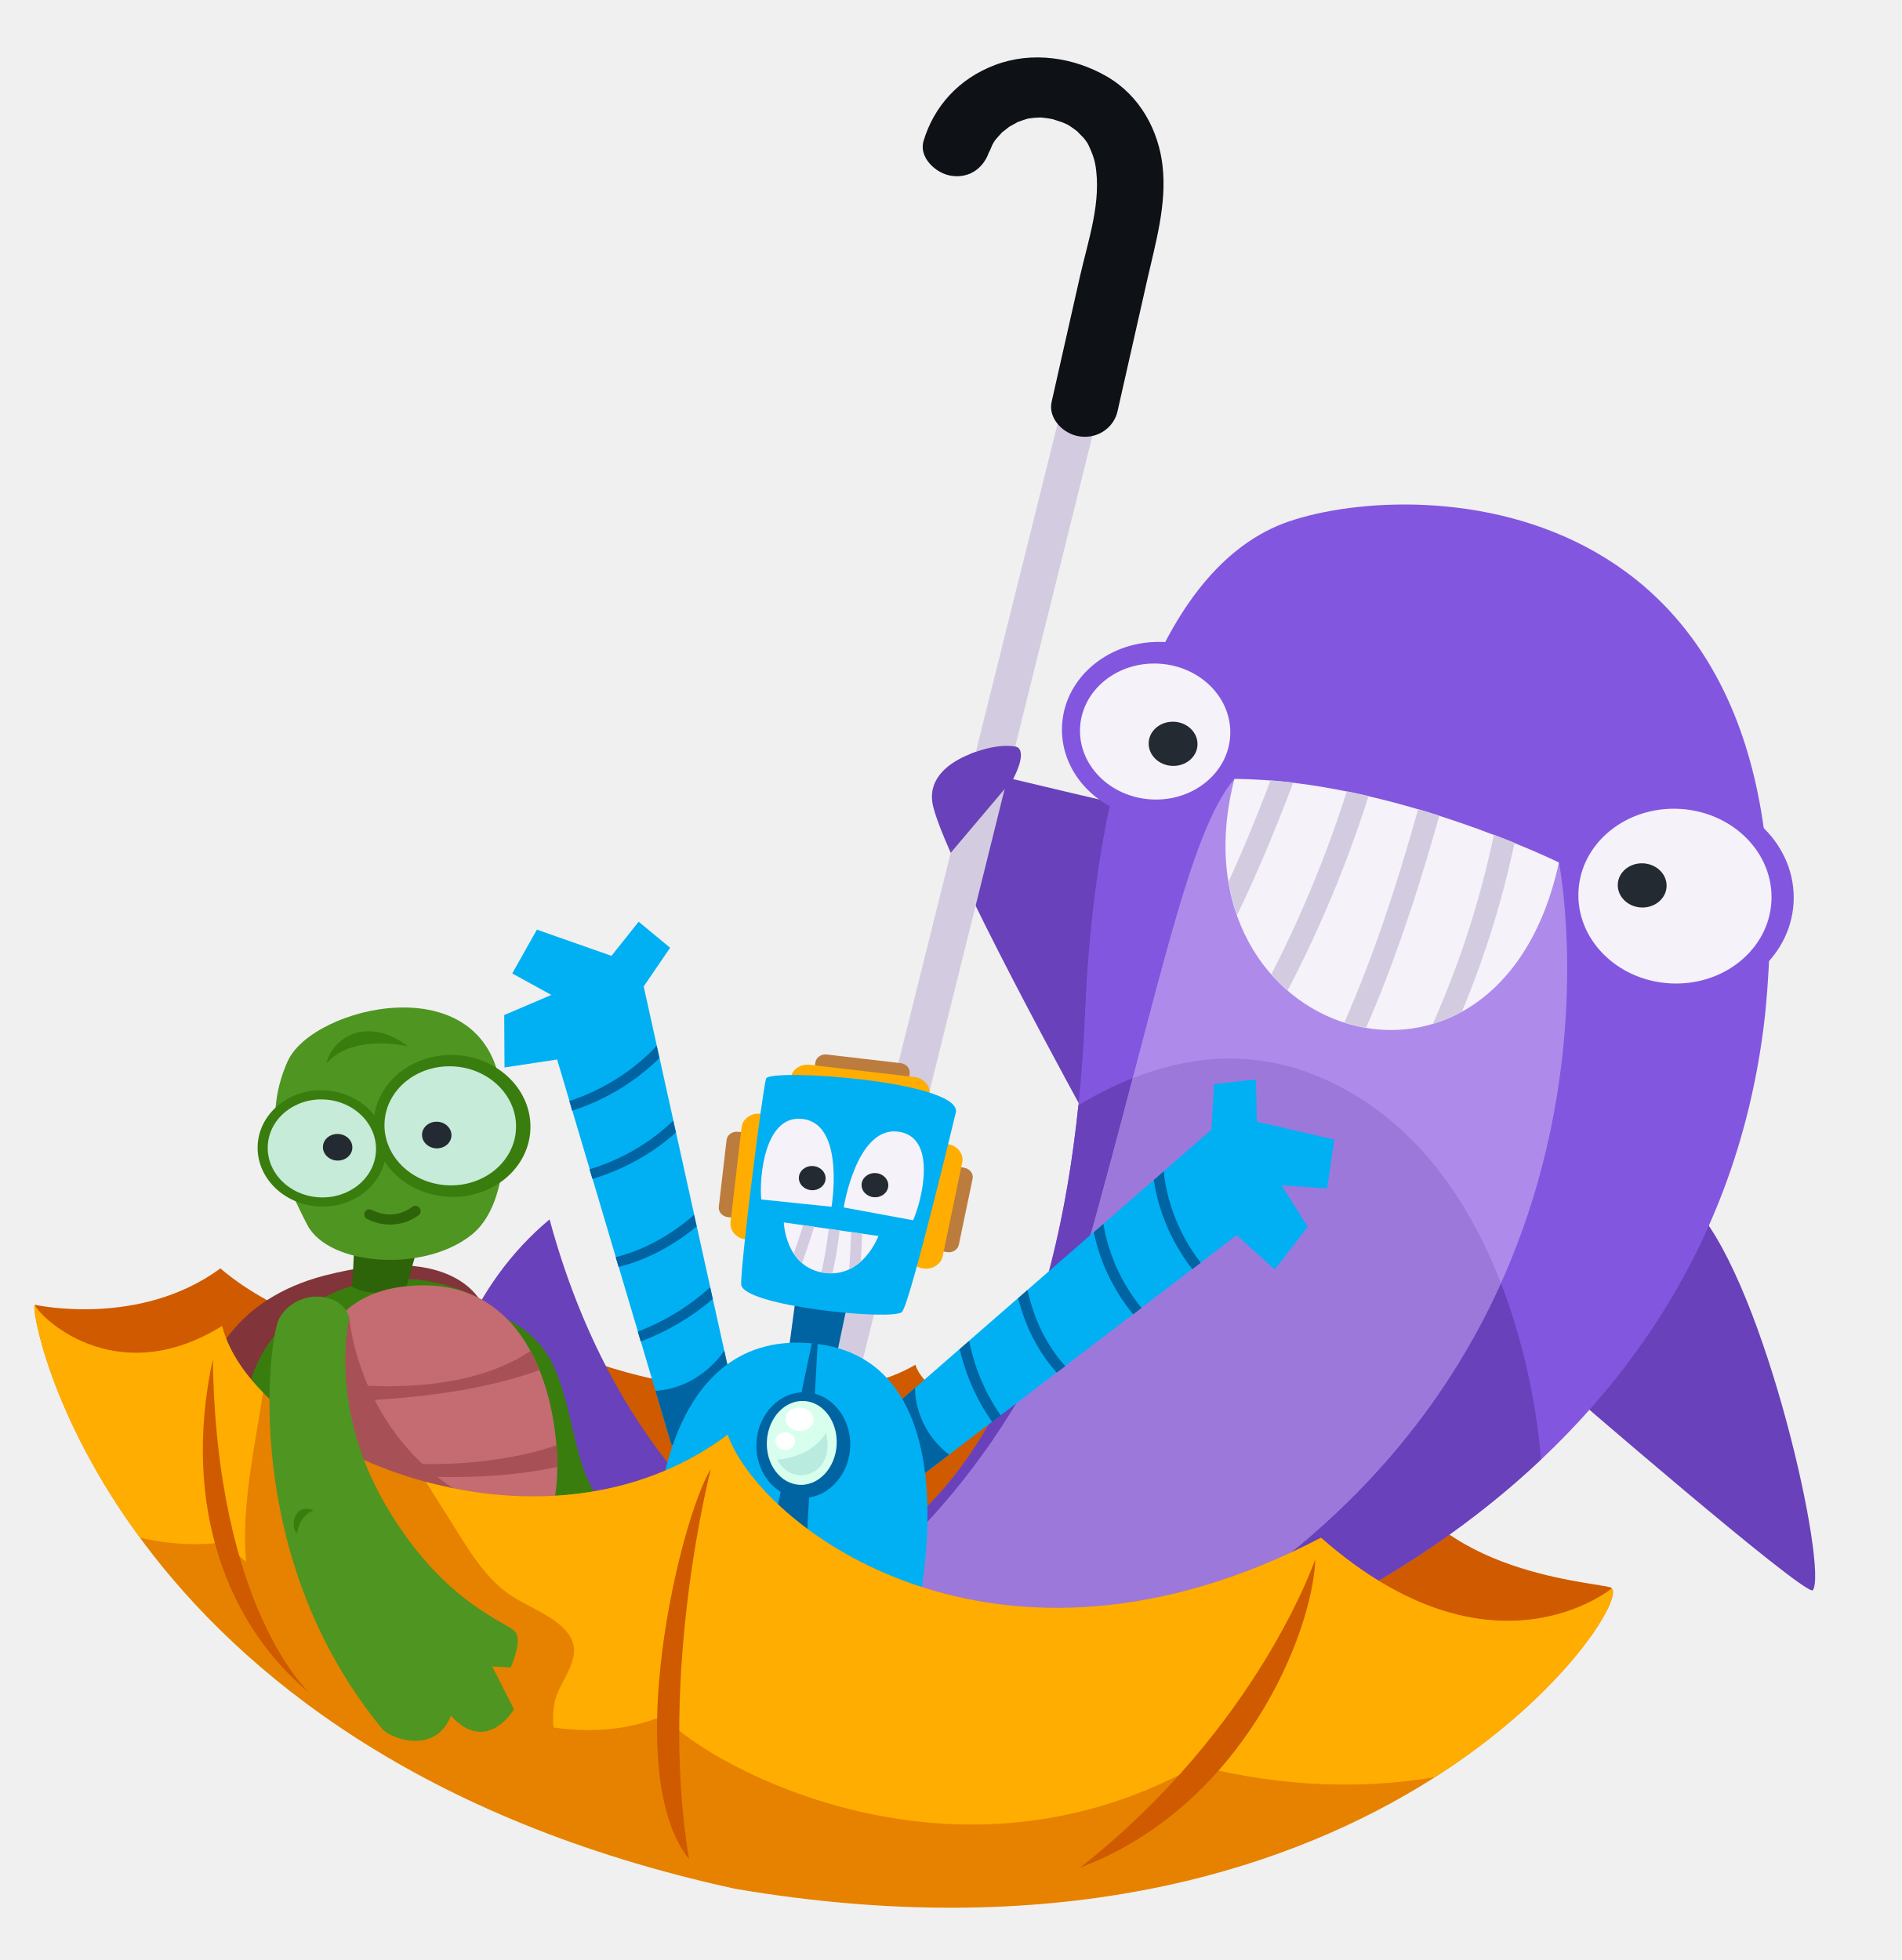
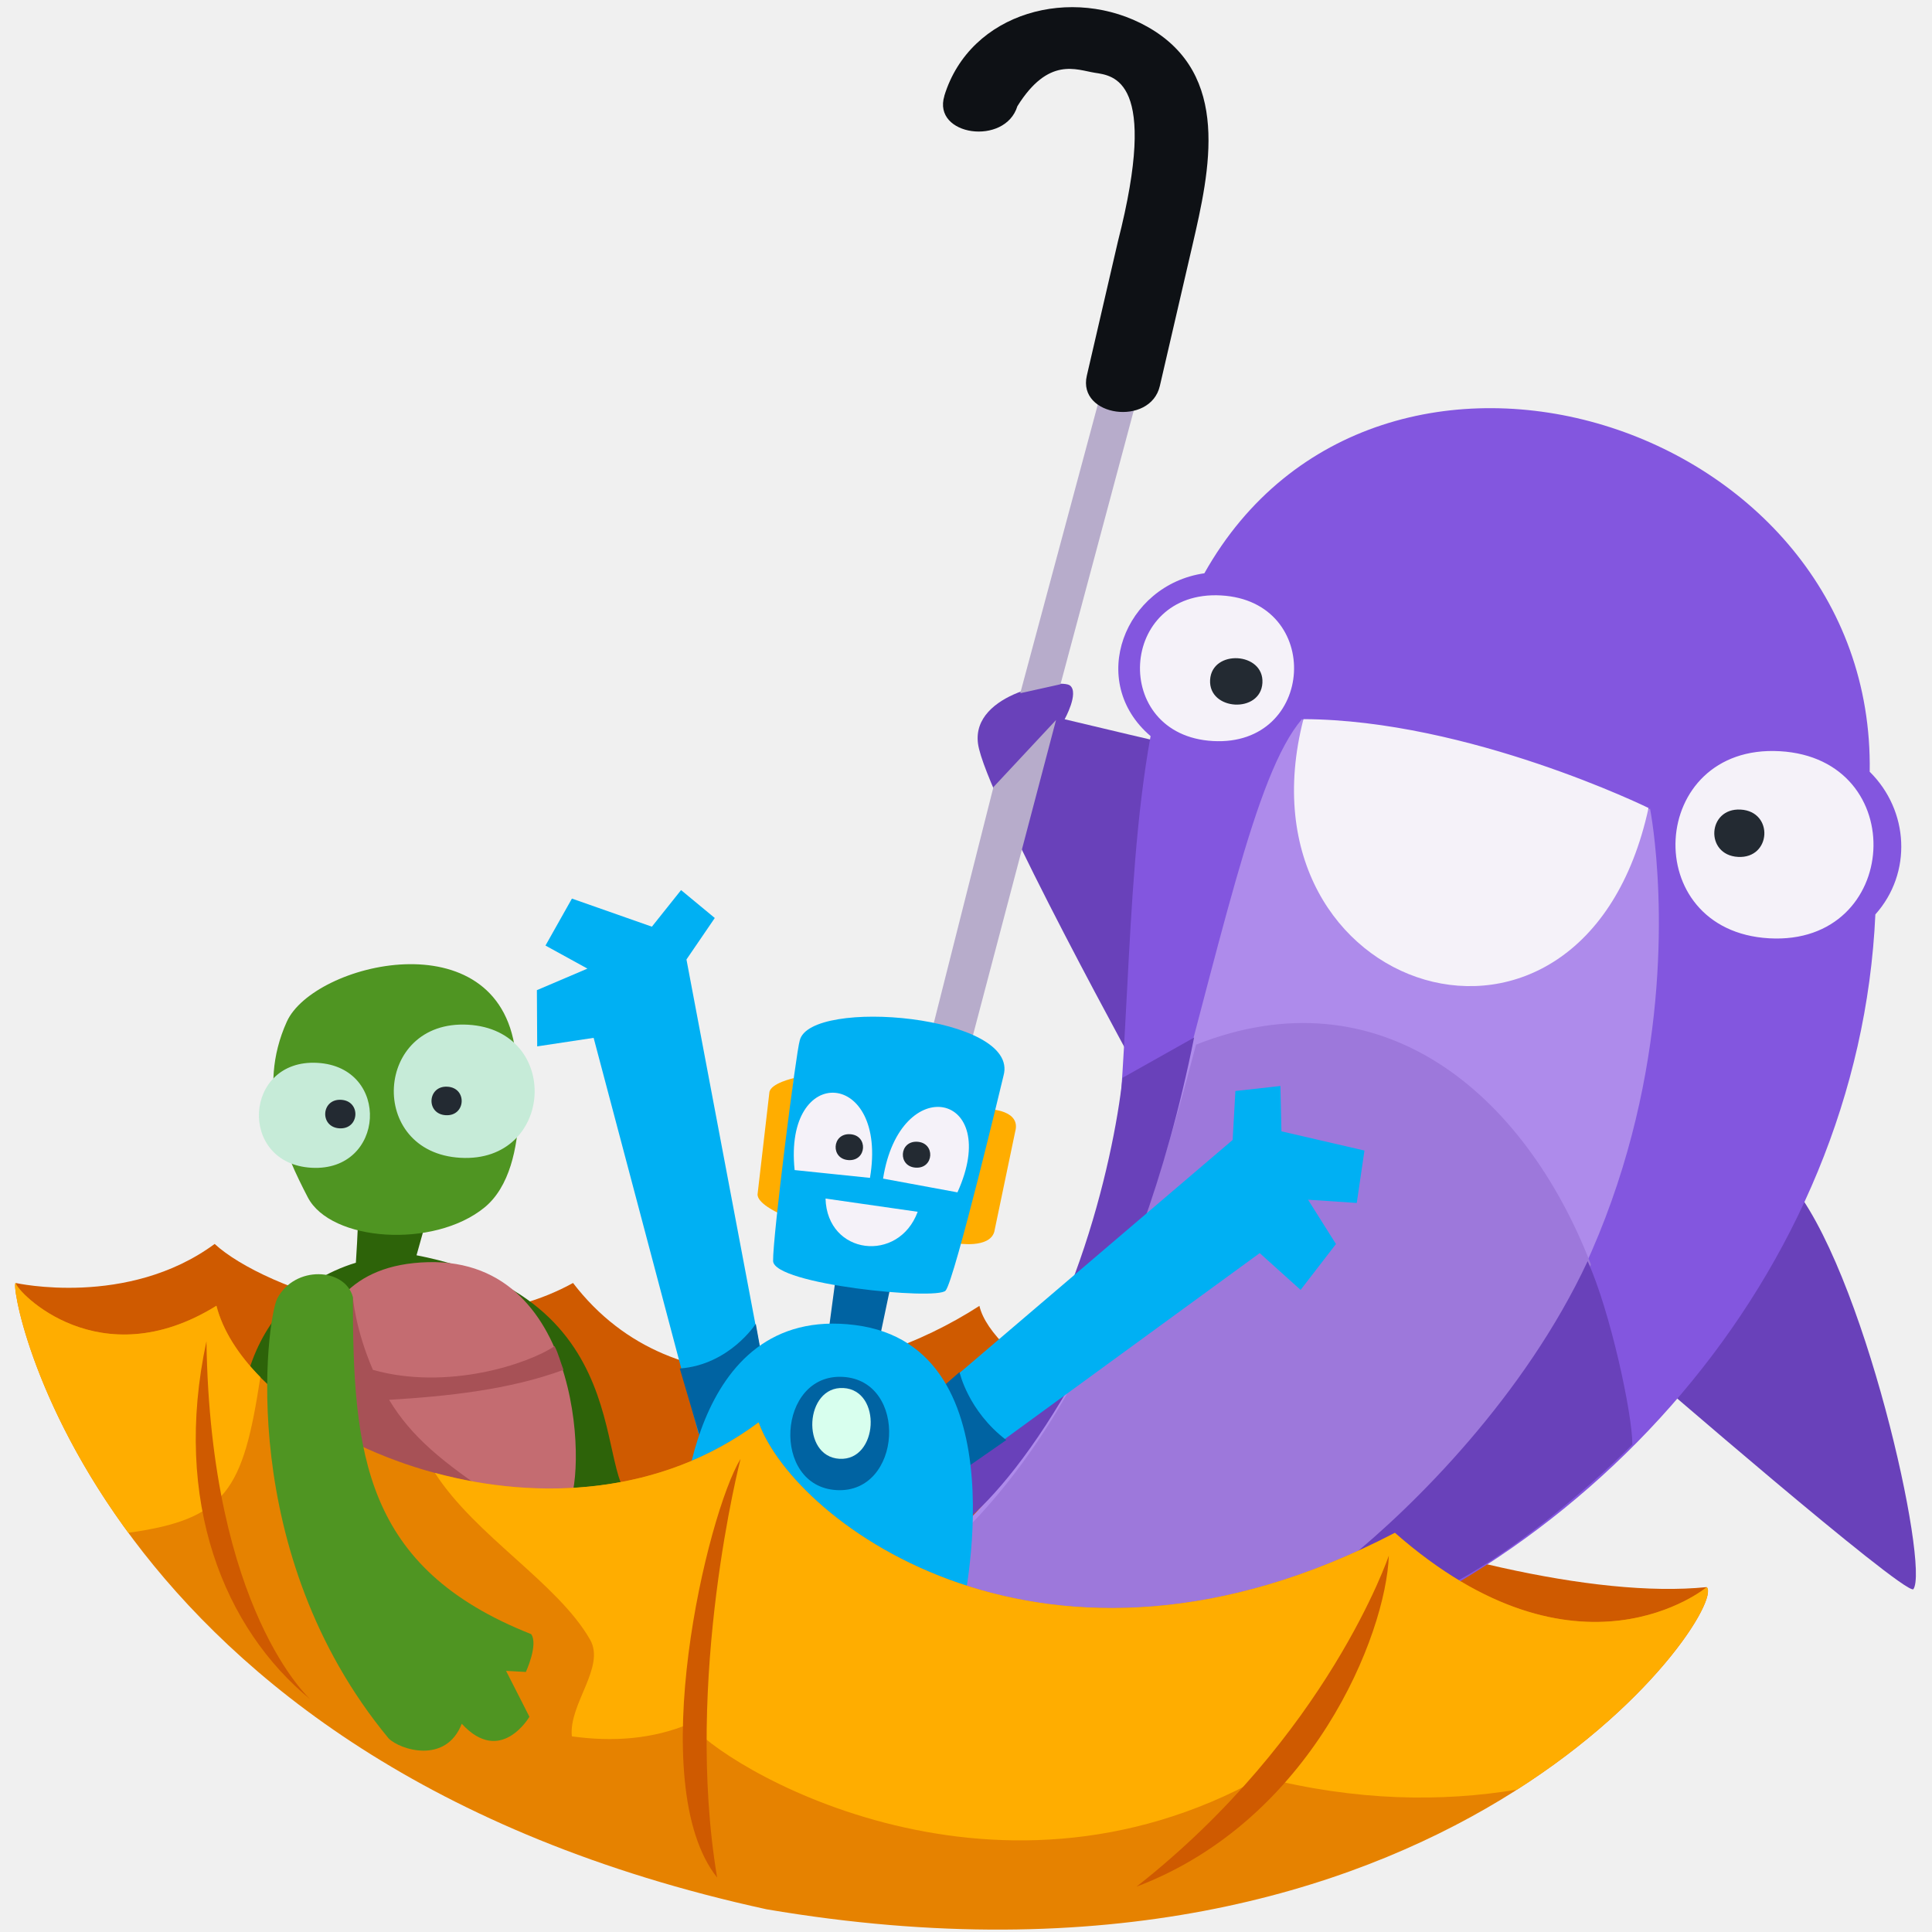
- <svg xmlns="http://www.w3.org/2000/svg" fill="none" viewBox="0 0 228 235">
-   <path fill="#CF5A00" d="M193.238 190.441c.276-.681-20.747-.988-26.251-14.632-35.276 6.035-56.172-7.646-57.222-12.184-13.36 7.879-44.5.607-47.425-5.878-20.814 8.236-35.909-5.673-35.909-5.673-9.736 7.166-22.248 4.365-22.248 4.365s3.884 22.613 46.348 30.401c42.46 7.788 134.036 25.149 142.71 3.599l-.003.002Z" />
-   <path fill="#6941BA" d="M96.284 189.568s-21.28-9.767-30.393-43.364c-19.182 16.007-14.453 46.072-14.453 46.072l44.848-2.706-.002-.002ZM136.139 96.828c-.531-.03-14.677-3.415-14.677-3.415s1.63-2.924.611-3.765c-1.02-.84-11.045.769-10.298 6.479.747 5.71 18.787 38.377 18.787 38.377l5.577-37.676ZM187.135 166.069s28.822 24.974 30.202 24.62c1.891-2.377-5.552-36.154-13.953-45.691-10.495 1.68-16.249 21.071-16.249 21.071Z" />
-   <path fill="#8356DF" d="M141.356 200.233s63.513-17.416 70.27-78.548c6.36-63.569-41.325-64.55-57.096-59.163-15.771 5.388-23.284 30.771-24.438 58.951-1.154 28.179-8.954 65.027-39.15 69.241-29.021-12.776 22.002 43.145 50.414 9.521v-.002Z" />
-   <path fill="#D3CCE0" d="m131.594 49.778-37.99 152.845-4.552-.254 38.353-153.988 4.189 1.397Z" />
-   <path fill="#8356DF" d="M200.869 119.688c-7.452-.417-13.187-6.219-12.81-12.958.378-6.74 6.724-11.864 14.176-11.447 7.452.418 13.188 6.219 12.81 12.958-.377 6.74-6.724 11.865-14.176 11.447ZM138.48 98.208c-6.481-.362-11.47-5.408-11.141-11.27.328-5.862 5.848-10.319 12.33-9.956 6.481.363 11.469 5.409 11.141 11.27-.328 5.862-5.849 10.32-12.33 9.956Z" />
-   <path fill="#AE8BEB" d="M186.911 103.41s11.529 57.648-44.224 91.188c-21.563 10.37-39.364-4.8-39.364-4.8s19.931-14.429 27.892-43.344c7.962-28.915 11.455-46.807 16.782-53.062 19.083 17.993 38.911 10.018 38.911 10.018h.003Z" />
-   <path fill="#6941BA" d="M93.506 190.252c24.41-5.124 33.182-32.653 35.793-57.739a44.159 44.159 0 0 1 6.51-3.248 1447.494 1447.494 0 0 1-4.594 17.179c-7.961 28.913-27.892 43.344-27.892 43.344s17.801 15.17 39.363 4.8c19.591-11.785 30.875-26.549 37.271-40.743 4.264 11.021 4.793 21.149 4.792 21.159-19.924 18.781-43.394 25.216-43.394 25.216a36.337 36.337 0 0 1-2.683 2.853l-48.082-6.098 2.919-6.726-.003.003Z" />
-   <path fill="#9D78DB" d="M156.525 128.472c12.548 4.535 19.544 15.327 23.433 25.376-6.396 14.194-17.677 28.955-37.271 40.743-21.562 10.37-39.363-4.8-39.363-4.8s19.93-14.429 27.892-43.344a1357.27 1357.27 0 0 0 4.594-17.179c6.279-2.483 13.357-3.384 20.712-.794l.003-.002Z" />
-   <path fill="#F5F2F9" d="M200.236 117.904c-6.388-.358-11.303-5.33-10.98-11.107.324-5.776 5.764-10.17 12.151-9.812 6.388.358 11.303 5.331 10.98 11.107-.324 5.777-5.764 10.17-12.151 9.812ZM138.042 95.849c-4.971-.279-8.796-4.148-8.544-8.643.251-4.495 4.485-7.914 9.455-7.635 4.971.278 8.796 4.148 8.544 8.643-.251 4.495-4.485 7.913-9.455 7.635ZM186.911 103.41s-20.247-9.938-38.912-10.018c-8.012 31.148 31.549 43.856 38.912 10.018Z" />
-   <path fill="#232A32" d="M196.744 108.804c-1.615-.091-2.858-1.348-2.776-2.809.081-1.461 1.457-2.572 3.072-2.481 1.615.09 2.859 1.348 2.777 2.808-.082 1.461-1.458 2.572-3.073 2.482ZM140.502 91.826c-1.615-.09-2.858-1.348-2.777-2.808.082-1.461 1.458-2.572 3.073-2.482 1.615.09 2.858 1.348 2.777 2.81-.082 1.46-1.458 2.57-3.073 2.48Z" />
-   <path fill="#BB7C3D" d="m115.623 140.015-2.856-.516-1.88 9.01c-.127.607.317 1.197.987 1.318l1.64.296c.673.122 1.32-.274 1.446-.878l1.65-7.909c.127-.607-.317-1.197-.987-1.318v-.003Z" />
-   <path fill="#FFAD00" d="M111.289 138.665c.212-1.016 1.297-1.675 2.422-1.472 1.126.203 1.866 1.192 1.654 2.208l-2.337 11.202c-.212 1.016-1.296 1.675-2.422 1.472-1.125-.203-1.866-1.192-1.654-2.208l2.337-11.202Z" />
-   <path fill="#BB7C3D" d="m87.283 145.937 1.66.175c.68.071 1.29-.371 1.36-.984l1.06-9.126-2.891-.304c-.68-.072-1.29.37-1.36.983l-.93 8.011c-.072.615.423 1.171 1.101 1.243v.002Z" />
-   <path fill="#FFAD00" d="M91.716 146.962c-.12 1.029-1.14 1.767-2.278 1.647-1.14-.12-1.966-1.052-1.847-2.081l1.318-11.347c.12-1.03 1.14-1.767 2.278-1.648 1.14.12 1.966 1.052 1.847 2.081l-1.318 11.348Z" />
-   <path fill="#BB7C3D" d="m97.754 127.401-.34 2.609 10.083 1.178c.68.079 1.295-.356 1.374-.968l.196-1.498c.08-.614-.408-1.175-1.085-1.254l-8.852-1.034c-.679-.079-1.294.356-1.374.967h-.002Z" />
-   <path fill="#FFAD00" d="M96.61 131.388c-1.137-.133-1.95-1.074-1.817-2.102.134-1.028 1.165-1.754 2.303-1.621l12.537 1.464c1.137.133 1.951 1.074 1.817 2.102-.134 1.028-1.165 1.754-2.302 1.621l-12.538-1.464Z" />
-   <path fill="#0063A2" d="m101.798 155.404-1.621 7.709-5.626-1.12 1.067-7.965 6.18 1.376Z" />
-   <path fill="#00B0F3" d="M114.631 133.25s-5.485 22.937-6.481 24.044c-.995 1.106-19.231-.684-19.284-3.319-.052-2.634 2.578-23.411 2.981-24.654.403-1.244 22.856.254 22.784 3.929Z" />
-   <path fill="#F5F2F9" d="m109.474 146.306-8.315-1.536s1.517-9.616 6.423-9.1c4.905.516 2.957 8.286 1.892 10.639v-.003ZM91.273 143.816l8.424.872s1.629-9.6-3.216-10.489c-4.844-.886-5.471 7.072-5.206 9.617h-.002Z" />
-   <path fill="#232A32" d="M104.822 143.545c-.884-.05-1.564-.738-1.519-1.537.045-.8.797-1.408 1.681-1.358.884.049 1.565.738 1.52 1.537-.045.799-.798 1.407-1.682 1.358ZM97.304 142.701c-.884-.049-1.564-.738-1.52-1.537.045-.799.798-1.407 1.682-1.358.884.05 1.564.738 1.52 1.537-.045.8-.798 1.408-1.682 1.358Z" />
-   <path fill="#F5F2F9" d="m105.323 148.194-11.345-1.629s.16 5.496 4.995 6.068c4.52.535 6.35-4.439 6.35-4.439Z" />
-   <path fill="#00B0F3" d="m104.729 170.742 40.515-35.296.306-5.47 5.033-.562.116 5.071 9.281 2.148-.862 5.861-5.447-.365 3.123 4.955-3.954 5.129-4.57-4.115-40.121 30.616-3.42-7.972Z" />
-   <path fill="#0063A2" d="M109.711 166.402s-.204 4.73 4.086 8.002l-5.651 4.312-3.421-7.972 4.983-4.34.003-.002ZM142.951 152.175c-2.459-3.189-4.043-6.864-4.615-10.693l1.188-1.035c.413 3.913 1.948 7.711 4.433 10.959l-1.006.769ZM116.206 160.765c.611 3.179 1.895 6.203 3.774 8.943l-1.022.779a25.027 25.027 0 0 1-3.891-8.73l1.139-.992ZM135.861 157.586c-2.383-2.926-3.992-6.304-4.717-9.839l1.153-1.004c.589 3.619 2.154 7.103 4.567 10.077l-1.003.766ZM123.191 154.677c.749 3.329 2.164 6.496 4.53 9.12l-1.017.778c-2.331-2.581-3.798-5.664-4.635-8.921l1.122-.977Z" />
-   <path fill="#00B0F3" d="m88.304 168.561-11.127-50.289 3.167-4.639-3.77-3.12-3.262 4.091-8.94-3.142-2.956 5.252 4.689 2.578-5.65 2.409.034 6.286 6.31-.954 13.728 46.249 7.777-4.721Z" />
-   <path fill="#0063A2" d="M86.838 161.927s-2.688 4.43-8.246 4.842l1.932 6.512 7.78-4.721-1.469-6.633h.003ZM68.606 133.178c4.005-1.312 7.597-3.486 10.454-6.317l-.325-1.475c-2.781 2.987-6.412 5.285-10.475 6.632l.346 1.16ZM85.142 154.334c-2.488 2.279-5.426 4.076-8.675 5.327l.35 1.179a28.854 28.854 0 0 0 8.638-5.092l-.313-1.414ZM71.032 141.353c3.779-1.137 7.204-3.053 10.004-5.564l-.318-1.429c-2.743 2.652-6.201 4.677-10.032 5.838l.343 1.155h.003ZM83.222 145.659c-2.694 2.331-5.83 4.174-9.406 5.074l.348 1.172c3.52-.881 6.647-2.631 9.364-4.854l-.31-1.392h.004Z" />
-   <path fill="#00B0F3" d="M78.647 184.033s.499-25.298 19.388-22.89c18.89 2.409 11.909 32.344 11.909 32.344l-31.297-9.454Z" />
-   <path fill="#0063A2" d="m98.036 161.144-1.583 28.269-4.805-1.251 5.69-27.111s.396-.031.698.093Z" />
-   <path fill="#0063A2" d="M95.96 179.595c-3.102-.174-5.457-3.148-5.262-6.643.196-3.495 2.869-6.188 5.97-6.014 3.101.173 5.457 3.148 5.261 6.643-.196 3.495-2.869 6.187-5.97 6.014Z" />
-   <path fill="#D8FFEE" d="M95.849 178.026c-2.31-.13-4.056-2.484-3.901-5.26.155-2.775 2.154-4.92 4.464-4.791 2.31.129 4.056 2.484 3.9 5.26-.155 2.775-2.153 4.92-4.463 4.791Z" />
-   <path fill="#BAEBDF" d="M99.028 171.751s-1.244 2.777-5.83 3.268c1.825 3.522 7.129 1.829 5.83-3.268Z" />
-   <path fill="#fff" d="M95.781 171.57c-.924-.052-1.637-.722-1.594-1.496.044-.774.827-1.36 1.751-1.308.924.052 1.637.721 1.594 1.495-.043.775-.827 1.36-1.751 1.309ZM94.093 173.849c-.647-.037-1.144-.54-1.111-1.124.033-.584.583-1.029 1.229-.992.646.036 1.143.539 1.11 1.123-.032.584-.582 1.029-1.228.993Z" />
-   <path fill="#D3CCE0" d="m96.299 146.897 1.325.19a99.013 99.013 0 0 1-1.458 4.366 5.282 5.282 0 0 1-.995-1.141 98.676 98.676 0 0 0 1.128-3.417v.002ZM101.811 152.191c.125-1.483.172-2.986.236-4.468l1.318.19c-.046 1.109-.087 2.228-.155 3.344a5.781 5.781 0 0 1-1.399.934ZM98.478 152.552a46.48 46.48 0 0 0 .881-5.213l1.312.189a46.405 46.405 0 0 1-.861 5.142 5.46 5.46 0 0 1-1.332-.118Z" />
-   <path fill="#397D0E" d="M54.432 156.249s8.697.668 11.856 7.358c3.16 6.689 2.213 15.259 8.485 18.746l-12.597 7.073-7.744-33.177Z" />
-   <path fill="#813439" d="M57.921 156.56c-.124-.161-2.942-7.801-19.046-3.613-20.856 5.424-16.925 29.776-9.993 34.289 6.932 4.512 29.04-30.676 29.04-30.676Z" />
-   <path fill="#397D0E" d="M57.817 155.851c-.392-.143-10.95-6.677-22.293 1.793-11.343 8.47-4.245 27.138-4.245 27.138l18.083-3.966 8.455-24.965Z" />
-   <path fill="#2D6309" d="m50.581 147.698-1.863 6.649s-3.565 1.549-6.505-.092c.441-6.699.182-6.834.182-6.834l8.186.277Z" />
-   <path fill="#C46C71" d="M38.348 175.814s-5.877-21.253 11.95-21.702c17.828-.448 17.66 25.17 15.542 27.282-2.119 2.113-24.7-1.865-27.492-5.58Z" />
-   <path fill="#A75156" d="M41.88 158s1.137 15.338 15.968 22.44c-15.588.977-20.216-2.097-20.216-2.097S35.556 167.776 41.883 158h-.002Z" />
-   <path fill="#A75156" d="M66.73 173.279c.071.909.102 1.779.102 2.592-8.967 2.003-20.222 1.192-28.348.1a2.296 2.296 0 0 1-.115-.139s-.18-.647-.379-1.717c14.922 3.004 24.85.524 28.742-.836h-.003ZM63.61 161.973c.404.739.761 1.507 1.08 2.291-8.524 3.146-19.615 3.793-27.246 3.796.011-.825.062-1.673.166-2.529 14.774 2.111 22.529-1.193 26-3.558Z" />
-   <path fill="#4F9522" d="M60.038 130.473s2.23 12.913-3.449 17.535c-5.678 4.622-17.18 3.799-19.746-1.149-2.566-4.949-5.814-11.966-2.341-19.639 2.97-6.566 23.595-11.612 25.536 3.253Z" />
-   <path fill="#397D0E" d="M53.719 143.491c-5.188-.29-9.18-4.329-8.918-9.021.263-4.691 4.681-8.259 9.87-7.969 5.187.291 9.18 4.33 8.917 9.021-.263 4.692-4.681 8.26-9.87 7.969Z" />
-   <path fill="#397D0E" d="M38.202 144.65c-4.25-.238-7.52-3.546-7.305-7.389.216-3.843 3.835-6.766 8.084-6.528 4.25.238 7.52 3.547 7.305 7.39-.215 3.843-3.834 6.765-8.084 6.527Z" />
-   <path fill="#C6EBD8" d="M53.586 142.109c-4.35-.244-7.7-3.631-7.479-7.566.22-3.935 3.926-6.927 8.277-6.683 4.35.244 7.7 3.631 7.479 7.565-.22 3.935-3.926 6.927-8.277 6.684ZM38.263 143.557c-3.581-.201-6.338-2.989-6.156-6.228.181-3.239 3.231-5.702 6.813-5.501 3.581.2 6.337 2.989 6.156 6.227-.181 3.239-3.232 5.702-6.813 5.502Z" />
-   <path fill="#232A32" d="M52.276 137.682c-.974-.055-1.723-.813-1.674-1.693.05-.88.879-1.55 1.852-1.495.974.054 1.723.812 1.673 1.692-.049.881-.878 1.55-1.852 1.496ZM40.393 139.149c-.974-.055-1.723-.813-1.674-1.693.05-.881.879-1.55 1.852-1.496.974.055 1.723.813 1.674 1.693-.05.881-.879 1.55-1.852 1.496Z" />
-   <path fill="#2D6309" d="M44.593 145.078c1.647.833 3.415.686 4.846-.379.657-.489 1.4.519.746 1.004-1.772 1.319-4.152 1.475-6.167.455-.75-.38-.177-1.462.575-1.08Z" />
-   <path fill="#397D0E" d="M48.905 125.452s-6.59-1.589-9.745 2.028c.746-3.255 5.055-5.626 9.745-2.028Z" />
-   <path fill="#E68200" d="M193.252 190.451s-14.36 11.962-34.866-6.07c-39.01 20.327-67.143-1.186-71.14-12.346-22.454 16.753-56.822 1.804-60.613-13.042-13.077 8.112-22.315-1.57-22.44-2.542-1.016-.378 8.065 53.46 83.944 70.01 76.084 12.944 107.642-33.522 105.115-36.01Z" />
-   <path fill="#FFAD00" d="M66.37 207.123a10.299 10.299 0 0 1 .1-2.925c.456-2.519 3.439-5.258 1.938-7.882-1.405-2.455-5.027-3.535-7.335-5.146-3.214-2.239-5.265-5.996-7.245-9.117-.926-1.461-1.836-2.928-2.774-4.384 11.64 3.148 25.314 2.474 36.19-5.641 3.998 11.157 32.131 32.673 71.142 12.346 20.505 18.032 34.865 6.07 34.865 6.07 1.216 1.199-5.469 12.59-21.223 22.639-8.37 1.391-17.921 1.303-28.507-1.401-30.548 17.04-60.727-1.471-63.94-5.992-4.148 1.76-8.649 2.075-13.214 1.435l.003-.002ZM4.188 156.441c.124.972 9.36 10.655 22.44 2.542.695 2.724 2.42 5.45 4.91 7.984-.842 5.517-2.031 10.998-2.152 16.58a35.3 35.3 0 0 0 .125 3.724c-1.689-1.465-2.645-2.386-2.645-2.386s-4.237.836-10.082-.517C5.633 169.2 3.688 156.254 4.188 156.439v.002Z" />
-   <path fill="#CF5A00" d="M157.706 186.917s-6.82 20.2-28.21 37.012c19.618-7.423 27.894-28.185 28.21-37.012ZM85.231 176.105s-6.355 24.567-2.62 46.808c-8.306-10.434-1.098-40.745 2.62-46.808ZM37.142 203s-11.178-9.953-11.627-40.046c-3.85 17.954 2.015 32.178 11.627 40.046Z" />
-   <path fill="#4F9522" d="M41.882 158s-2.632 10.465 4.344 22.433c6.977 11.968 14.768 14.093 15.593 15.266.823 1.172-.591 4.229-.591 4.229l-2.215-.124 2.612 5.131s-3.209 5.53-7.565.783c-1.768 4.563-6.919 2.91-8.18 1.633-17.154-20.739-13.652-46.754-12.45-49.178 1.99-3.748 7.573-3.435 8.457-.171l-.005-.002Z" />
-   <path fill="#397D0E" d="M35.636 183.827s.128-2.009 1.962-2.751c-2.553-.987-2.79 2.333-1.962 2.751Z" />
-   <path fill="#D3CCE0" d="M161.483 94.875c.878.177 1.745.368 2.603.567a144.983 144.983 0 0 1-9.699 23.307 20.56 20.56 0 0 1-1.955-1.94 143.166 143.166 0 0 0 9.048-21.932l.003-.002ZM170.035 97.011c.866.256 1.713.516 2.536.779-1.873 6.675-3.951 13.303-6.462 19.8a138.8 138.8 0 0 1-2.321 5.637 18.622 18.622 0 0 1-2.602-.635c3.644-8.306 6.419-16.904 8.849-25.58ZM175.282 121.297a17.666 17.666 0 0 1-3.491 1.459 112.186 112.186 0 0 0 7.322-22.677c.89.339 1.72.667 2.479.975a114.185 114.185 0 0 1-6.31 20.241v.002ZM152.341 93.56c.906.07 1.81.162 2.711.27-2.024 5.376-4.218 10.693-6.733 15.887a23.743 23.743 0 0 1-1.016-4.01c1.827-3.996 3.486-8.051 5.038-12.147Z" />
-   <path fill="#0E1115" d="M110.72 16.942c1.231-4.135 4.174-7.484 8.596-9.157 4.409-1.668 9.434-.916 13.409 1.395 4.017 2.336 6.193 6.534 6.663 10.714.522 4.633-.843 9.239-1.854 13.724-1.184 5.235-2.365 10.47-3.549 15.706-.433 1.907-2.317 3.319-4.532 3.002-2.048-.293-3.801-2.22-3.369-4.135l3.39-15.003c.986-4.361 2.661-9.074 1.831-13.554-.118-.646-.373-1.335-.809-2.264a7.929 7.929 0 0 1-.128-.237 8.987 8.987 0 0 0-.439-.596c-.097-.119-.852-.832-.708-.741a15.249 15.249 0 0 0-1.079-.772c-.401-.238-.439-.261-.119-.067a10.66 10.66 0 0 0-.708-.313c-.131-.053-1.233-.375-1.003-.34-.469-.099-.94-.16-1.42-.21l-.152-.009a10.281 10.281 0 0 0-1.458.128l-.189.05c-.408.134-.81.266-1.206.425.237-.081-.743.414-.87.499-.119.08-.906.738-.8.608-.283.29-.537.6-.81.898-.11.153-.174.239-.199.269-.077.133-.156.264-.228.397-.063.122-.539 1.345-.355.72-.558 1.877-2.224 3.335-4.531 3.003-1.942-.277-3.931-2.246-3.369-4.135l-.005-.005Z" />
-   <path fill="#6941BA" d="m121.461 93.413-7.472 8.836 2.19-11.785s3.141-1.409 5.593-.946c.382.752-.309 3.895-.309 3.895h-.002Z" />
+ <svg xmlns="http://www.w3.org/2000/svg" fill="none" viewBox="0 0 216 216">
+   <path fill="#CF5A00" d="M190.807 177.441C165.566 180 112.205 157.692 109.5 146c-13.143 8.481-33.934 12.439-45.434-2.561-14.5 8-34.557.712-40.067-4.364-9.736 7.165-22.247 4.364-22.247 4.364 7.242 42.168 177.361 63.059 189.057 34l-.002.002Z" />
+   <path fill="#6941BA" d="M133.705 83.828c-.532-.03-14.678-3.415-14.678-3.415s1.631-2.924.611-3.765c-1.02-.84-11.045.769-10.298 6.479.748 5.71 18.788 38.377 18.788 38.377l5.577-37.676Zm49.997 69.241s28.822 24.974 30.202 24.62c1.89-2.377-5.553-36.154-13.953-45.691-10.496 1.68-16.249 21.071-16.249 21.071Z" />
+   <path fill="#B7ACCB" d="m118.066 80.5-11.892 45.124-4.552-.255L111.066 88l7-7.5Zm10-39.5-9.5 35.5-4.5 1 9.999-37.22 4.001.72Z" />
+   <path fill="#8356DF" d="M138.926 187.235v-.002c38.336-10.513 68.931-44.918 70.742-85 4.142-4.63 3.766-11.608-.633-15.95.633-39.283-55.052-56.6-74.385-22.19-8.938 1.293-13.154 12.11-6.015 18.203-1.605 8.896-2.122 18.751-2.641 28.66-1.611 30.731-3.25 61.981-37.482 66.758 16.054 3.786 36.554 8.286 50.414 9.521Z" />
+   <path fill="#AE8BEB" d="M184.477 90.41s11.529 57.648-44.224 91.188c-21.562 10.37-39.364-4.8-39.364-4.8s19.931-14.429 27.893-43.344c7.961-28.915 11.454-46.807 16.781-53.062 19.084 17.993 38.912 10.018 38.912 10.018h.002Z" />
+   <path fill="#9D78DB" d="M177.868 141.374c-11.932 26.479-48.372 60.938-77.459 36.151 19.697-14.259 27.465-38.404 33.312-60.732 20.531-8.118 36.663 5.239 44.147 24.581Z" />
+   <path fill="#6941BA" d="m125.501 120.5 8-4.5c-6.4 32-19.667 49.333-25.5 54-.667-1.667-1.6-5.4 0-7 11.6-11.6 16.5-33.167 17.5-42.5ZM177.5 141c-7 15-19.333 27.333-27 33.5 3 .833 9.4 2.6 11 3 7-3.5 15.5-10.5 21-16 0-3.5-2.5-15-5-20.5Z" />
+   <path fill="#F5F2F9" d="M198.975 83.985c-14.737-.825-15.908 20.094-1.171 20.919 14.736.825 15.907-20.093 1.171-20.919ZM136.521 66.57c-11.468-.641-12.379 15.637-.912 16.279 11.467.642 12.379-15.636.912-16.278Zm47.787 23.763s-20.074-9.853-38.581-9.933c-7.943 30.884 31.281 43.483 38.581 9.933Z" />
+   <path fill="#232A32" d="M194.311 95.803c3.727.21 4.023-5.08.296-5.29-3.726-.208-4.022 5.082-.296 5.29ZM141.14 76.345c.194-3.453-5.656-3.78-5.849-.327-.193 3.453 5.656 3.78 5.849.327Z" />
+   <path fill="#FFAD00" d="M111.162 137.717c-.548 1.893-4.108 1.292-4.108 1.292l3.574-14.997s3.546.097 2.872 2.503l-2.338 11.202Zm-25.144-15.585c.12-1.029 2.738-1.599 2.738-1.599l-1.75 15.076s-2.425-1.1-2.305-2.129l1.317-11.348Z" />
+   <path fill="#0063A2" d="m99.86 142.411-1.62 7.709-5.627-1.12 1.067-7.965 6.18 1.376Z" />
+   <path fill="#00B0F3" d="M112.198 120.25s-5.485 22.937-6.481 24.044c-.995 1.106-19.231-.684-19.284-3.319-.052-2.634 2.578-23.411 2.981-24.654 1.153-4.821 24.651-2.821 22.784 3.929Z" />
+   <path fill="#F5F2F9" d="m107.044 133.306-8.316-1.536c1.905-12.073 13.383-9.653 8.315 1.539l.001-.003Zm-18.205-2.49 8.424.872c2.062-12.155-9.679-12.921-8.422-.872h-.002Z" />
+   <path fill="#232A32" d="M102.39 130.545c2.04.114 2.202-2.781.162-2.895-2.039-.114-2.201 2.781-.162 2.895Zm-7.515-.844c2.04.114 2.201-2.781.162-2.895-2.04-.114-2.202 2.781-.162 2.895Z" />
+   <path fill="#F5F2F9" d="M102.598 135.479 92.295 134c.183 6.334 8.18 7.248 10.303 1.479Z" />
+   <path fill="#00B0F3" d="m102.297 157.742 35.515-30.296.307-5.47 5.032-.562.116 5.071 9.281 2.148-.861 5.861-5.447-.365 3.123 4.955-3.955 5.129-4.57-4.115-35.12 25.616-3.421-7.972Z" />
+   <path fill="#0063A2" d="M107.278 153.402s.935 4.326 5.224 7.598l-6.788 4.717-3.421-7.973 4.985-4.342Z" />
+   <path fill="#00B0F3" d="m85.874 155.561-9.127-48.289 3.167-4.639-3.77-3.12-3.262 4.091-8.94-3.141-2.956 5.251 4.689 2.578-5.65 2.409.034 6.286 6.31-.954 11.728 44.249 7.777-4.721Z" />
+   <path fill="#0063A2" d="M84.5 148s-2.943 4.588-8.5 5l2.5 8.5 7.371-5.94-1.374-7.56h.003Z" />
+   <path fill="#00B0F3" d="M76.215 171.033s.5-25.298 19.389-22.89c18.889 2.409 11.908 32.344 11.908 32.344l-31.297-9.454Z" />
+   <path fill="#0063A2" d="M93.53 166.595c7.349.411 8.057-12.246.708-12.657-7.35-.412-8.058 12.245-.709 12.657Z" />
+   <path fill="#D8FFEE" d="M93.858 163.096c4.343.243 4.786-7.668.443-7.912-4.343-.243-4.786 7.669-.443 7.912Z" />
+   <path fill="#2D6309" d="m46.568 140.341 1.582-5.643-8.187-.278s.257.134-.176 6.752c-13.123 4.05-15.418 18.835-10.942 30.61l42.891-3.679c-6.17-.603 1.33-22.603-25.168-27.762Z" />
+   <path fill="#C46C71" d="M35.913 162.814s-5.877-21.253 11.95-21.702c17.829-.448 17.66 25.17 15.542 27.282-2.118 2.112-24.699-1.866-27.492-5.58Z" />
+   <path fill="#A75156" d="M43.5 156.5c2.508 4.157 6 7 11.918 10.94-15.586.977-20.215-2.097-20.215-2.097-1.504-7.65.123-13.964 4.246-20.343 0 0 .27 3.617 2.243 8.152C50 155.5 59.078 152.49 62 150.5c.402.739.684 1.867 1 2.652-6.016 2.221-13.043 2.966-19.5 3.348Z" />
+   <path fill="#4F9522" d="M57.605 117.473s2.229 12.913-3.45 17.535c-5.678 4.622-17.18 3.799-19.746-1.149-2.566-4.949-5.813-11.966-2.34-19.64 2.97-6.565 23.594-11.611 25.536 3.254Z" />
+   <path fill="#C6EBD8" d="M52.318 114.564c-10.482-.587-11.316 14.293-.833 14.88 10.482.587 11.315-14.293.833-14.88Zm-17.492 15.993c8.263.462 8.92-11.267.657-11.729-8.263-.463-8.92 11.266-.657 11.729Z" />
+   <path fill="#232A32" d="M50.019 121.494c-2.246-.126-2.425 3.062-.179 3.188 2.246.126 2.425-3.063.179-3.188Zm-12.062 4.655c2.246.125 2.425-3.063.179-3.189-2.246-.125-2.425 3.063-.179 3.189Z" />
+   <path fill="#E68200" d="M190.819 177.451s-14.36 11.962-34.865-6.07c-39.011 20.327-67.144-1.186-71.141-12.346-22.454 16.753-56.822 1.804-60.612-13.042-13.078 8.112-22.316-1.57-22.44-2.542-1.016-.378 8.064 53.46 83.943 70.01 76.084 12.944 107.643-33.522 105.115-36.01Z" />
+   <path fill="#FFAD00" d="M63.935 194.123c-.376-3.599 3.79-7.746 2.038-10.807-3.636-6.355-12.806-11.581-17.353-18.647 11.639 3.148 25.313 2.474 36.19-5.641 3.998 11.157 32.13 32.673 71.141 12.346 20.505 18.032 34.865 6.07 34.865 6.07 1.216 1.199-5.468 12.59-21.222 22.639-8.37 1.391-17.921 1.303-28.508-1.401-30.548 17.041-60.726-1.471-63.94-5.992-4.147 1.76-8.648 2.075-13.213 1.435l.002-.002ZM1.756 143.441c.125.972 9.36 10.655 22.44 2.542.696 2.724 2.42 5.45 4.911 7.984-1.927 12.622-3.786 15.876-14.755 17.401C3.202 156.2 1.257 143.254 1.756 143.439v.002Z" />
+   <path fill="#CF5A00" d="M155.274 173.917s-6.82 20.2-28.21 37.012c19.619-7.423 27.894-28.185 28.21-37.012Zm-72.477-10.812s-6.355 24.567-2.621 46.808c-8.305-10.434-1.098-40.745 2.62-46.808ZM34.707 190s-11.178-9.953-11.626-40.046C19.23 167.908 25.096 182.132 34.707 190Z" />
+   <path fill="#4F9522" d="M59.385 182.699c.822 1.172-.592 4.229-.592 4.229l-2.215-.124 2.612 5.131s-3.209 5.53-7.565.783c-1.767 4.563-6.918 2.909-8.18 1.633-17.154-20.739-13.651-46.754-12.449-49.178 1.99-3.748 7.572-3.435 8.456-.171 0 17.535 1.222 30.299 19.933 37.697Z" />
+   <path fill="#0E1115" d="M105.575 10.721C108.458 1.303 119.919-1.726 128.297 3c9.396 5.3 6.955 16.047 5.013 24.45-1.214 5.233-2.424 10.467-3.638 15.7-1.058 4.555-9.23 3.452-8.164-1.147l3.474-14.998c4.645-18.182-.522-18.544-2.589-18.871-2.066-.328-5.168-1.834-8.648 3.74-1.366 4.47-9.531 3.324-8.164-1.147l-.006-.005Z" />
</svg>
